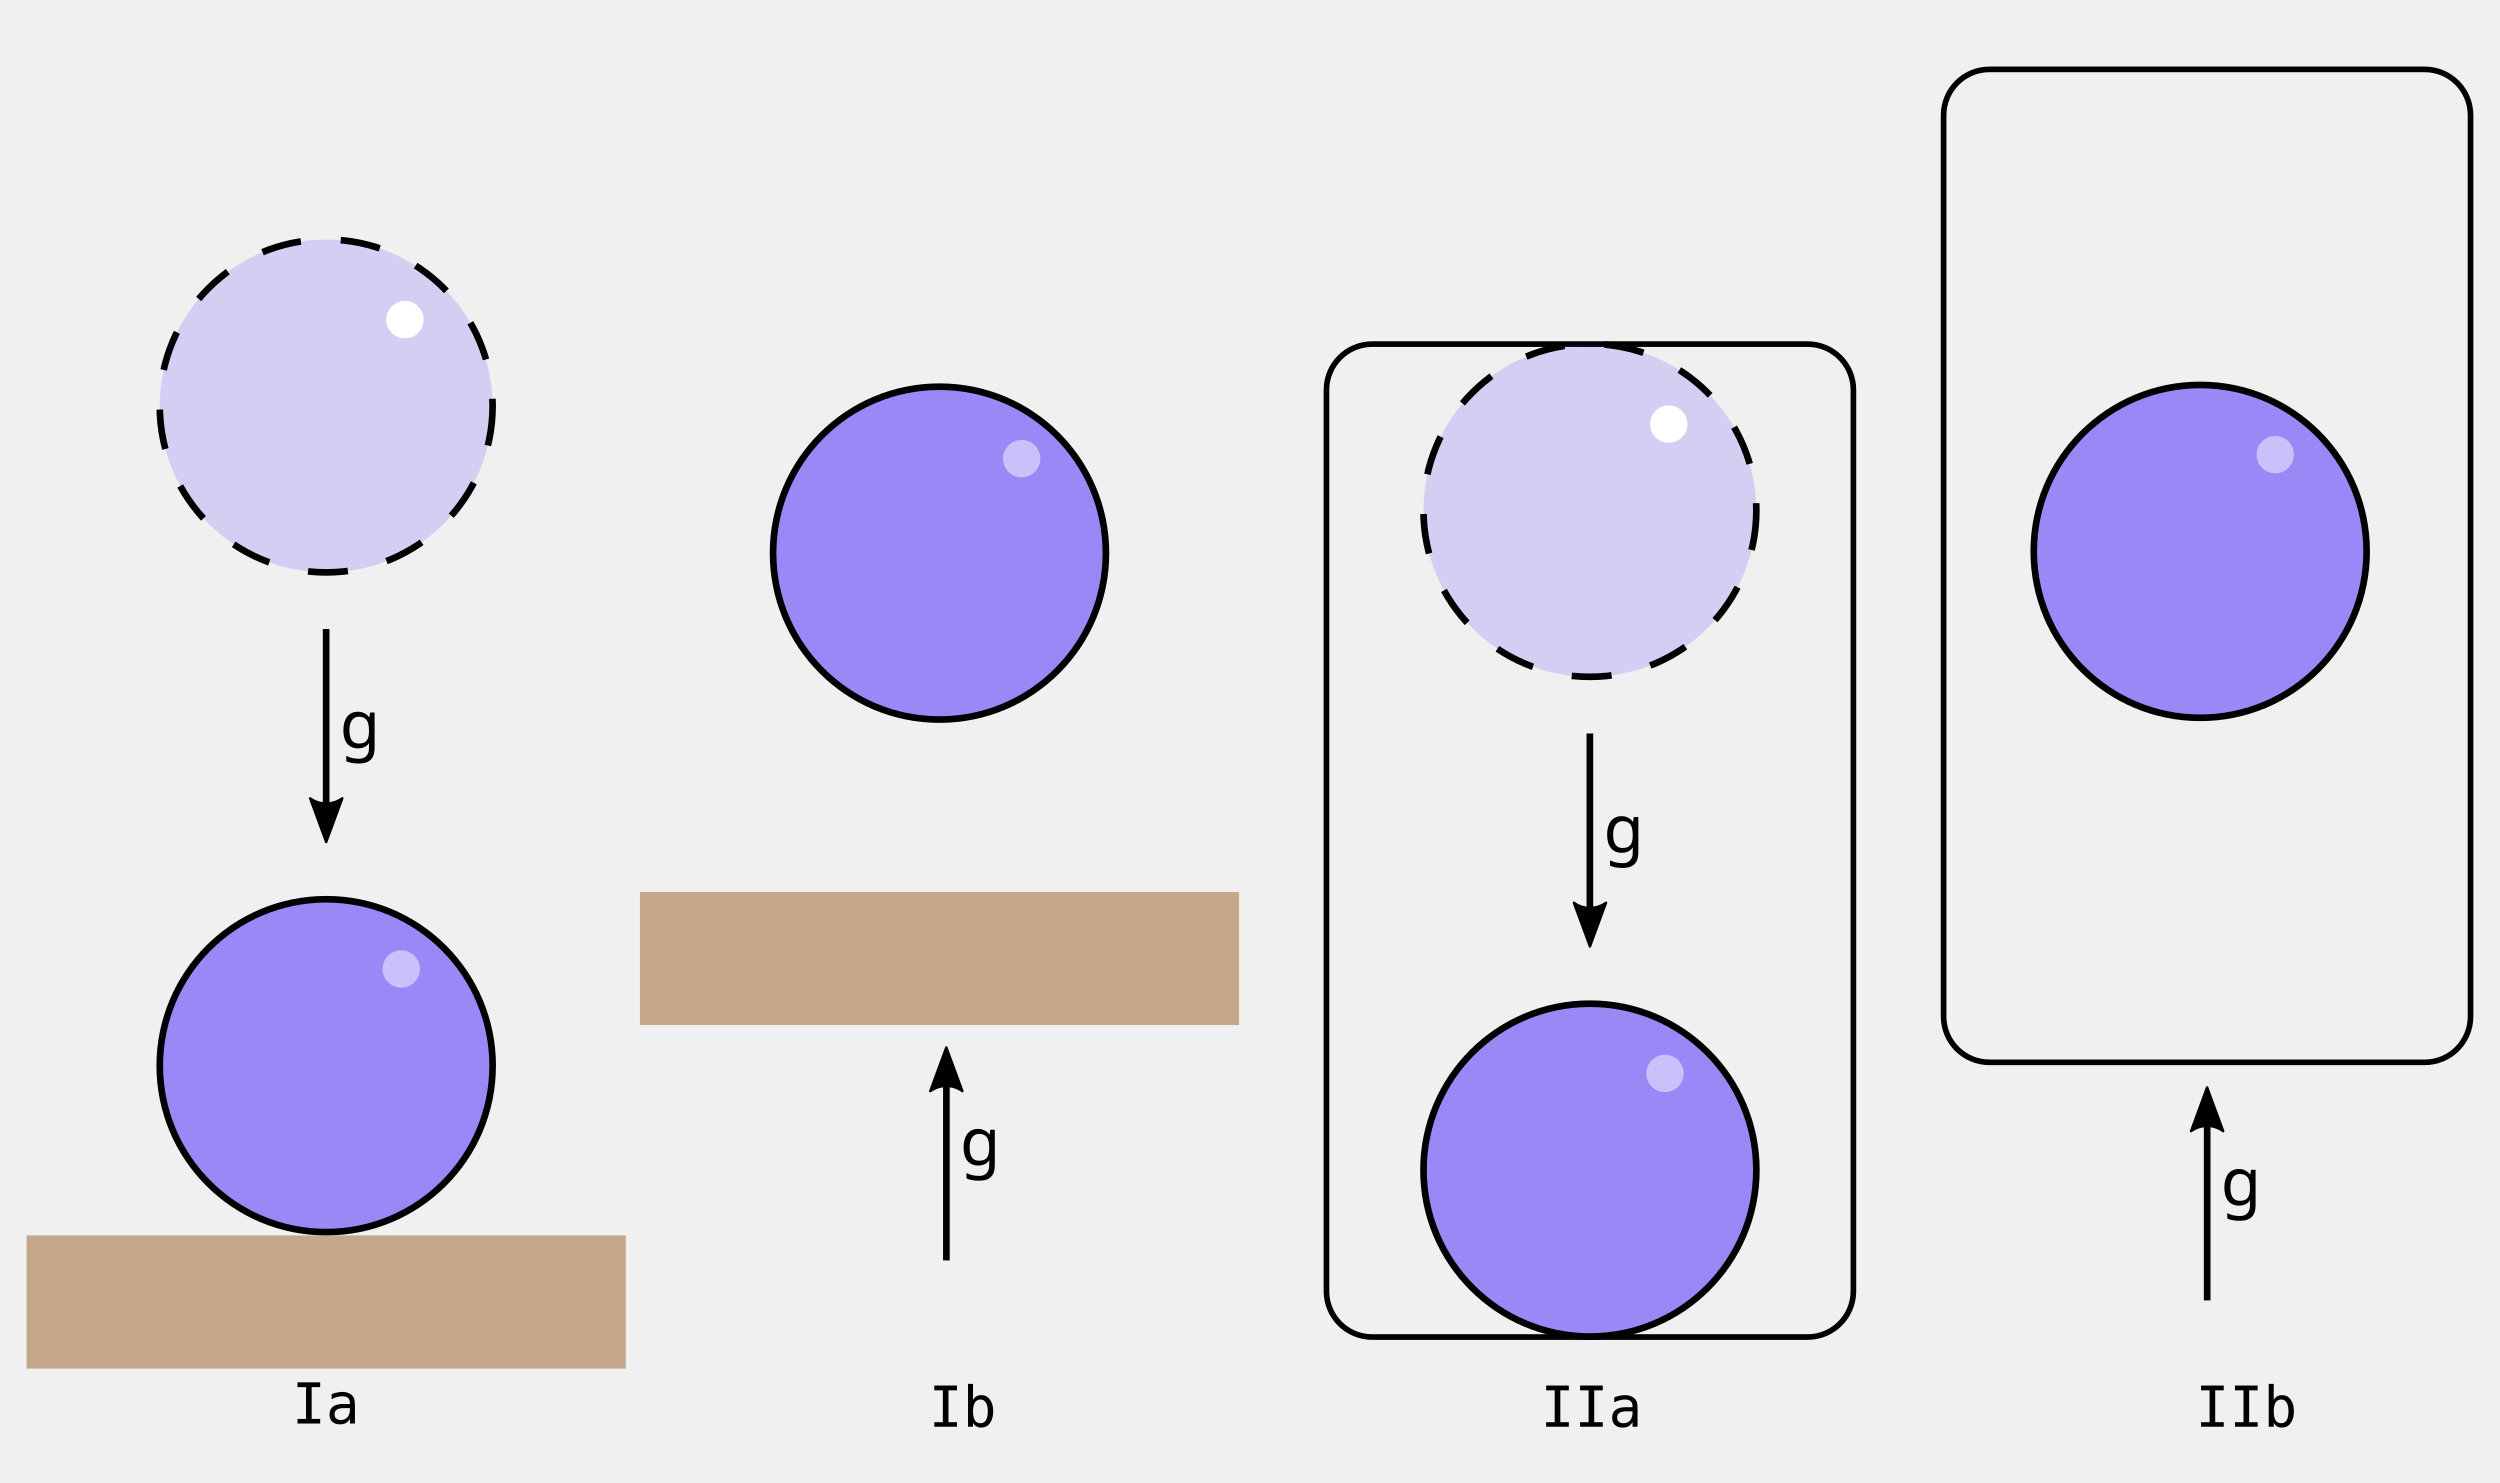
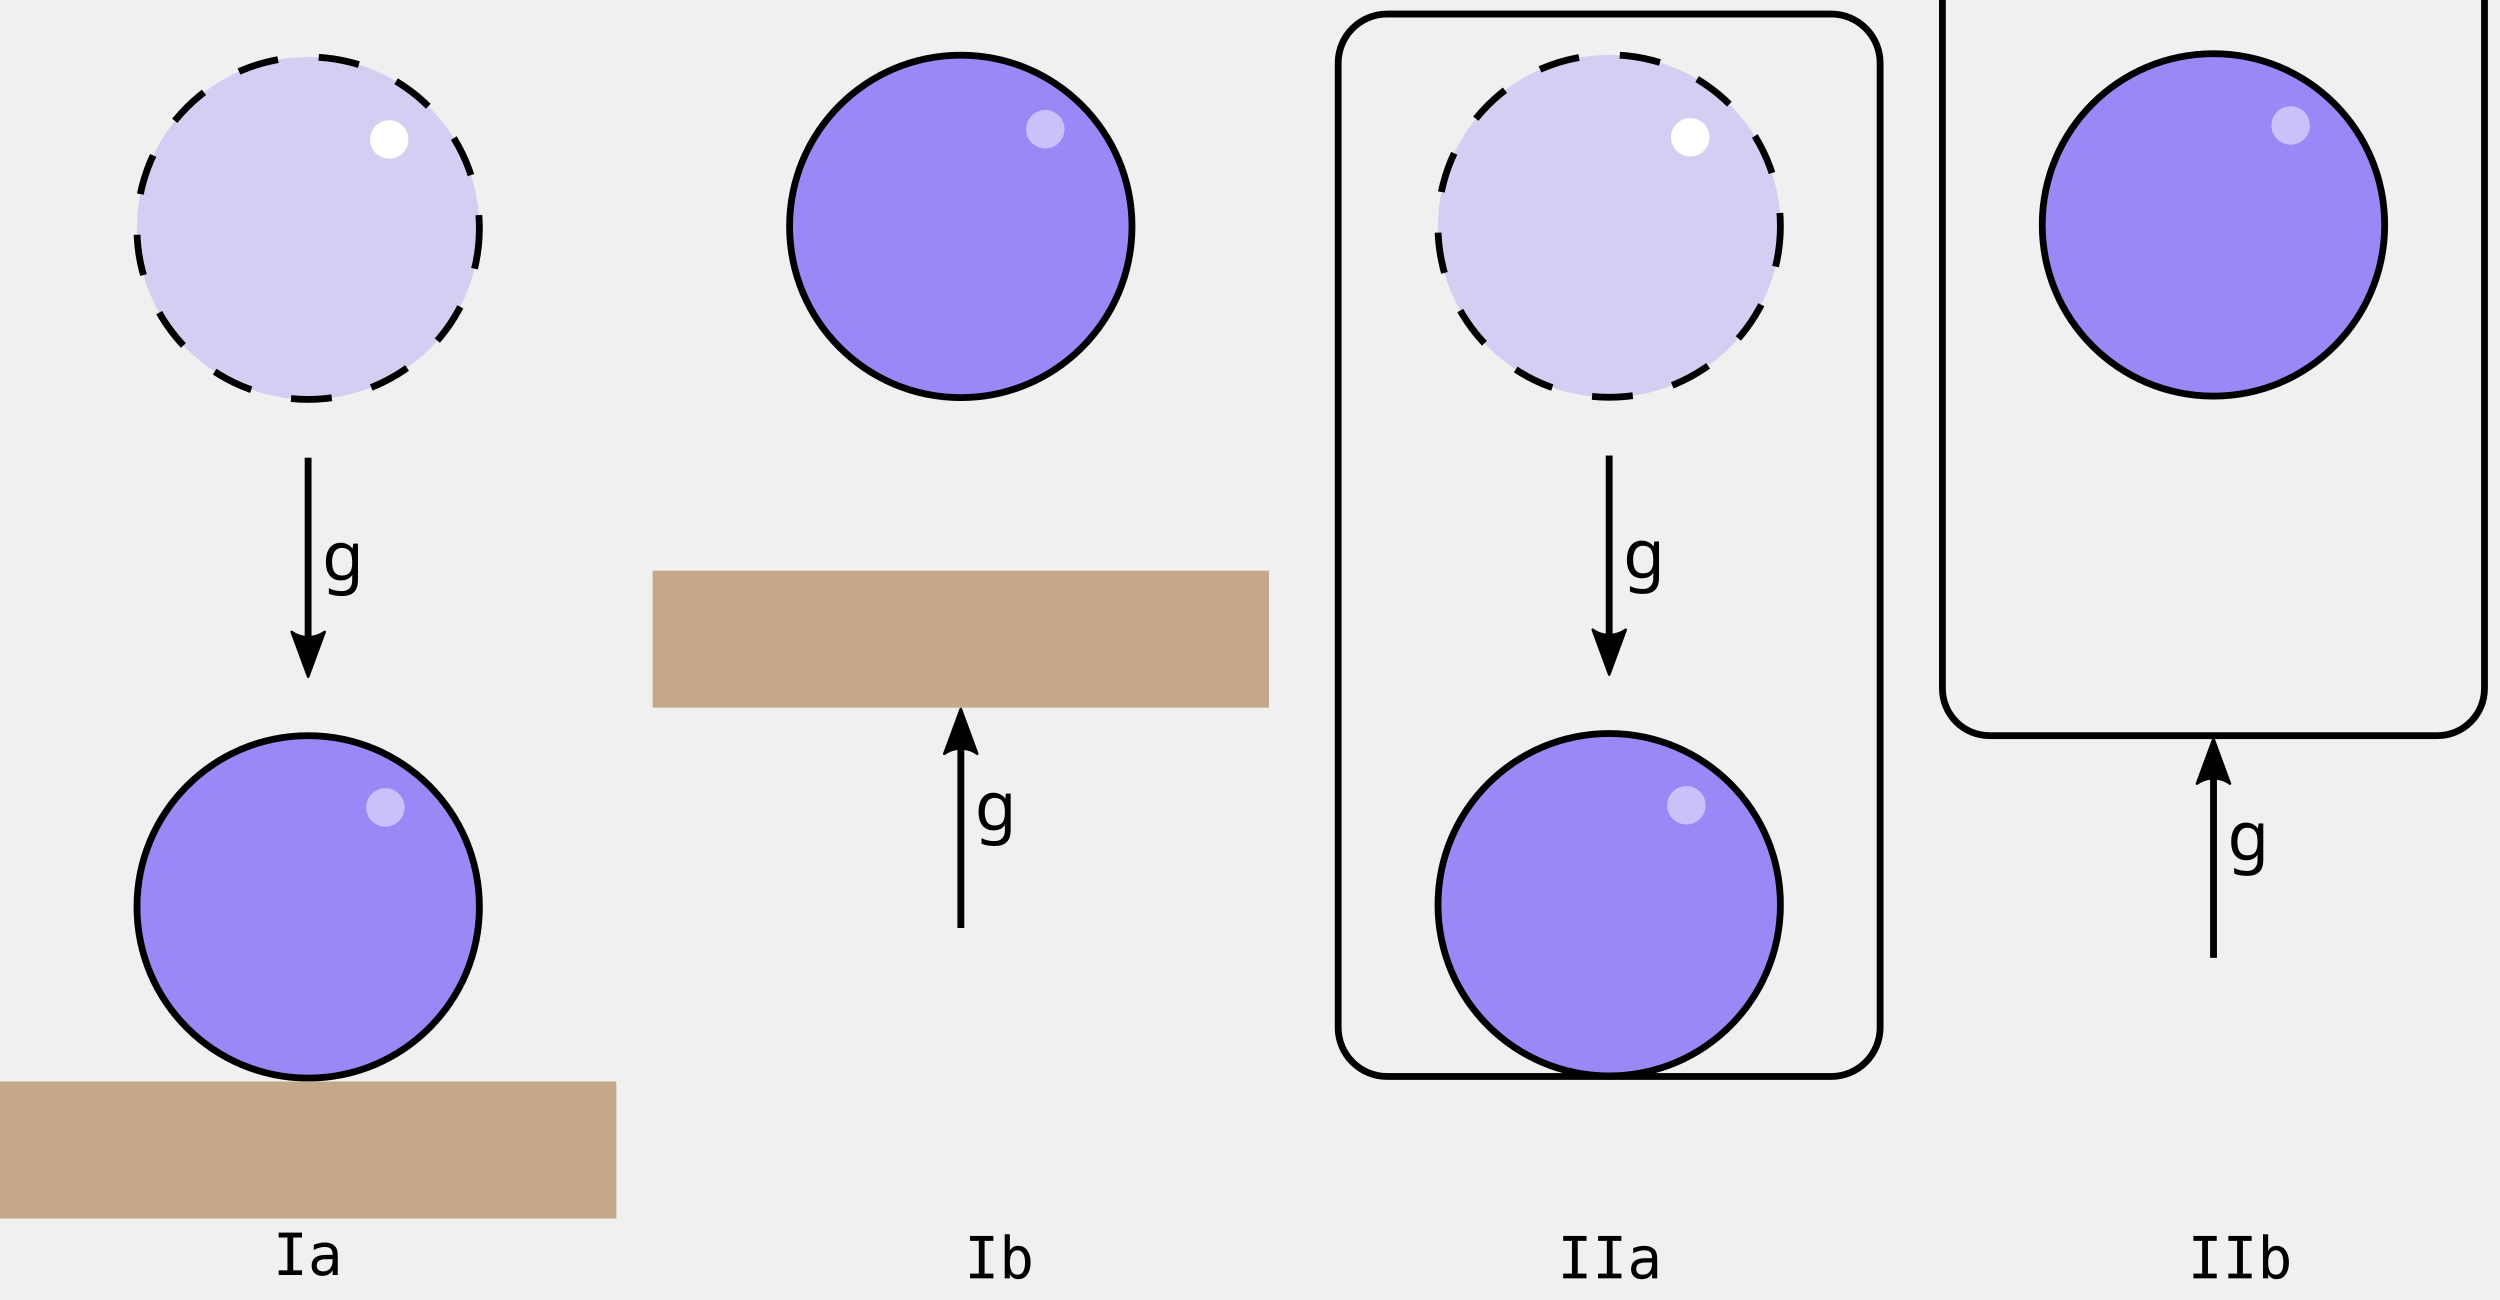
- <svg xmlns="http://www.w3.org/2000/svg" id="svg8" version="1.1" viewBox="0 0 187.765 111.334" height="111.334mm" width="187.765mm">
-   <defs id="defs2">
-     <marker orient="auto" refY="0" refX="0" id="Arrow2Mstart" style="overflow:visible">
-       <path id="path860" style="fill:#000000;fill-opacity:1;fill-rule:evenodd;stroke:#000000;stroke-width:0.625;stroke-linejoin:round;stroke-opacity:1" d="M 8.719,4.034 -2.207,0.016 8.719,-4.002 c -1.745,2.372 -1.735,5.617 -6e-7,8.035 z" transform="scale(0.6)" />
-     </marker>
-     <marker orient="auto" refY="0" refX="0" id="Arrow1Lstart" style="overflow:visible">
-       <path id="path836" d="M 0,0 5,-5 -12.5,0 5,5 Z" style="fill:#000000;fill-opacity:1;fill-rule:evenodd;stroke:#000000;stroke-width:1pt;stroke-opacity:1" transform="matrix(0.8,0,0,0.8,10,0)" />
-     </marker>
-     <marker orient="auto" refY="0" refX="0" id="Arrow2Mstart-6" style="overflow:visible">
-       <path id="path860-7" style="fill:#000000;fill-opacity:1;fill-rule:evenodd;stroke:#000000;stroke-width:0.625;stroke-linejoin:round;stroke-opacity:1" d="M 8.719,4.034 -2.207,0.016 8.719,-4.002 c -1.745,2.372 -1.735,5.617 -6e-7,8.035 z" transform="scale(0.6)" />
-     </marker>
-     <marker orient="auto" refY="0" refX="0" id="Arrow2Mstart-63" style="overflow:visible">
-       <path id="path860-1" style="fill:#000000;fill-opacity:1;fill-rule:evenodd;stroke:#000000;stroke-width:0.625;stroke-linejoin:round;stroke-opacity:1" d="M 8.719,4.034 -2.207,0.016 8.719,-4.002 c -1.745,2.372 -1.735,5.617 -6e-7,8.035 z" transform="scale(0.6)" />
-     </marker>
-     <marker orient="auto" refY="0" refX="0" id="Arrow2Mstart-63-2" style="overflow:visible">
-       <path id="path860-1-1" style="fill:#000000;fill-opacity:1;fill-rule:evenodd;stroke:#000000;stroke-width:0.625;stroke-linejoin:round;stroke-opacity:1" d="M 8.719,4.034 -2.207,0.016 8.719,-4.002 c -1.745,2.372 -1.735,5.617 -6e-7,8.035 z" transform="scale(0.6)" />
-     </marker>
-     <marker orient="auto" refY="0" refX="0" id="Arrow2Mstart-63-2-0" style="overflow:visible">
-       <path id="path860-1-1-7" style="fill:#000000;fill-opacity:1;fill-rule:evenodd;stroke:#000000;stroke-width:0.625;stroke-linejoin:round;stroke-opacity:1" d="M 8.719,4.034 -2.207,0.016 8.719,-4.002 c -1.745,2.372 -1.735,5.617 -6e-7,8.035 z" transform="scale(0.6)" />
-     </marker>
-     <marker orient="auto" refY="0" refX="0" id="Arrow2Mstart-63-2-0-6" style="overflow:visible">
-       <path id="path860-1-1-7-0" style="fill:#000000;fill-opacity:1;fill-rule:evenodd;stroke:#000000;stroke-width:0.625;stroke-linejoin:round;stroke-opacity:1" d="M 8.719,4.034 -2.207,0.016 8.719,-4.002 c -1.745,2.372 -1.735,5.617 -6e-7,8.035 z" transform="scale(0.6)" />
-     </marker>
-     <marker orient="auto" refY="0" refX="0" id="Arrow2Mstart-63-6" style="overflow:visible">
-       <path id="path860-1-2" style="fill:#000000;fill-opacity:1;fill-rule:evenodd;stroke:#000000;stroke-width:0.625;stroke-linejoin:round;stroke-opacity:1" d="M 8.719,4.034 -2.207,0.016 8.719,-4.002 c -1.745,2.372 -1.735,5.617 -6e-7,8.035 z" transform="scale(0.6)" />
-     </marker>
-     <marker orient="auto" refY="0" refX="0" id="Arrow2Mstart-9" style="overflow:visible">
-       <path id="path860-73" style="fill:#000000;fill-opacity:1;fill-rule:evenodd;stroke:#000000;stroke-width:0.625;stroke-linejoin:round;stroke-opacity:1" d="M 8.719,4.034 -2.207,0.016 8.719,-4.002 c -1.745,2.372 -1.735,5.617 -6e-7,8.035 z" transform="scale(0.6)" />
-     </marker>
-     <marker orient="auto" refY="0" refX="0" id="Arrow2Mstart-3" style="overflow:visible">
-       <path id="path860-6" style="fill:#000000;fill-opacity:1;fill-rule:evenodd;stroke:#000000;stroke-width:0.625;stroke-linejoin:round;stroke-opacity:1" d="M 8.719,4.034 -2.207,0.016 8.719,-4.002 c -1.745,2.372 -1.735,5.617 -6e-7,8.035 z" transform="scale(0.6)" />
-     </marker>
-     <marker orient="auto" refY="0" refX="0" id="Arrow2Mstart-9-0" style="overflow:visible">
-       <path id="path860-73-9" style="fill:#000000;fill-opacity:1;fill-rule:evenodd;stroke:#000000;stroke-width:0.625;stroke-linejoin:round;stroke-opacity:1" d="M 8.719,4.034 -2.207,0.016 8.719,-4.002 c -1.745,2.372 -1.735,5.617 -6e-7,8.035 z" transform="scale(0.6)" />
-     </marker>
-     <marker orient="auto" refY="0" refX="0" id="Arrow2Mstart-63-20" style="overflow:visible">
-       <path id="path860-1-23" style="fill:#000000;fill-opacity:1;fill-rule:evenodd;stroke:#000000;stroke-width:0.625;stroke-linejoin:round;stroke-opacity:1" d="M 8.719,4.034 -2.207,0.016 8.719,-4.002 c -1.745,2.372 -1.735,5.617 -6e-7,8.035 z" transform="scale(0.6)" />
-     </marker>
-     <marker orient="auto" refY="0" refX="0" id="Arrow2Mstart-9-7" style="overflow:visible">
-       <path id="path860-73-5" style="fill:#000000;fill-opacity:1;fill-rule:evenodd;stroke:#000000;stroke-width:0.625;stroke-linejoin:round;stroke-opacity:1" d="M 8.719,4.034 -2.207,0.016 8.719,-4.002 c -1.745,2.372 -1.735,5.617 -6e-7,8.035 z" transform="scale(0.6)" />
-     </marker>
-     <marker orient="auto" refY="0" refX="0" id="Arrow2Mstart-3-9" style="overflow:visible">
-       <path id="path860-6-2" style="fill:#000000;fill-opacity:1;fill-rule:evenodd;stroke:#000000;stroke-width:0.625;stroke-linejoin:round;stroke-opacity:1" d="M 8.719,4.034 -2.207,0.016 8.719,-4.002 c -1.745,2.372 -1.735,5.617 -6e-7,8.035 z" transform="scale(0.6)" />
-     </marker>
-     <marker orient="auto" refY="0" refX="0" id="Arrow2Mstart-9-0-2" style="overflow:visible">
-       <path id="path860-73-9-8" style="fill:#000000;fill-opacity:1;fill-rule:evenodd;stroke:#000000;stroke-width:0.625;stroke-linejoin:round;stroke-opacity:1" d="M 8.719,4.034 -2.207,0.016 8.719,-4.002 c -1.745,2.372 -1.735,5.617 -6e-7,8.035 z" transform="scale(0.6)" />
-     </marker>
-     <marker orient="auto" refY="0" refX="0" id="Arrow2Mstart-36" style="overflow:visible">
-       <path id="path860-75" style="fill:#000000;fill-opacity:1;fill-rule:evenodd;stroke:#000000;stroke-width:0.625;stroke-linejoin:round;stroke-opacity:1" d="M 8.719,4.034 -2.207,0.016 8.719,-4.002 c -1.745,2.372 -1.735,5.617 -6e-7,8.035 z" transform="scale(0.6)" />
-     </marker>
-     <marker orient="auto" refY="0" refX="0" id="Arrow2Mstart-63-3" style="overflow:visible">
-       <path id="path860-1-5" style="fill:#000000;fill-opacity:1;fill-rule:evenodd;stroke:#000000;stroke-width:0.625;stroke-linejoin:round;stroke-opacity:1" d="M 8.719,4.034 -2.207,0.016 8.719,-4.002 c -1.745,2.372 -1.735,5.617 -6e-7,8.035 z" transform="scale(0.6)" />
-     </marker>
-     <marker orient="auto" refY="0" refX="0" id="Arrow2Mstart-63-2-6" style="overflow:visible">
-       <path id="path860-1-1-2" style="fill:#000000;fill-opacity:1;fill-rule:evenodd;stroke:#000000;stroke-width:0.625;stroke-linejoin:round;stroke-opacity:1" d="M 8.719,4.034 -2.207,0.016 8.719,-4.002 c -1.745,2.372 -1.735,5.617 -6e-7,8.035 z" transform="scale(0.6)" />
-     </marker>
+ <svg xmlns="http://www.w3.org/2000/svg" width="183.522mm" height="95.389mm" viewBox="0 21 182.522 94.869" version="1.1" id="svg1">
+   <defs id="defs1">
    <marker orient="auto" refY="0" refX="0" id="Arrow2Mstart-63-3-1" style="overflow:visible">
      <path id="path860-1-5-2" style="fill:#000000;fill-opacity:1;fill-rule:evenodd;stroke:#000000;stroke-width:0.625;stroke-linejoin:round;stroke-opacity:1" d="M 8.719,4.034 -2.207,0.016 8.719,-4.002 c -1.745,2.372 -1.735,5.617 -6e-7,8.035 z" transform="scale(0.6)" />
    </marker>
    <marker orient="auto" refY="0" refX="0" id="Arrow2Mstart-36-7" style="overflow:visible">
      <path id="path860-75-0" style="fill:#000000;fill-opacity:1;fill-rule:evenodd;stroke:#000000;stroke-width:0.625;stroke-linejoin:round;stroke-opacity:1" d="M 8.719,4.034 -2.207,0.016 8.719,-4.002 c -1.745,2.372 -1.735,5.617 -6e-7,8.035 z" transform="scale(0.6)" />
    </marker>
    <marker orient="auto" refY="0" refX="0" id="Arrow2Mstart-36-7-3" style="overflow:visible">
      <path id="path860-75-0-7" style="fill:#000000;fill-opacity:1;fill-rule:evenodd;stroke:#000000;stroke-width:0.625;stroke-linejoin:round;stroke-opacity:1" d="M 8.719,4.034 -2.207,0.016 8.719,-4.002 c -1.745,2.372 -1.735,5.617 -6e-7,8.035 z" transform="scale(0.6)" />
    </marker>
-     <marker orient="auto" refY="0" refX="0" id="Arrow2Mstart-36-7-3-3" style="overflow:visible">
-       <path id="path860-75-0-7-6" style="fill:#000000;fill-opacity:1;fill-rule:evenodd;stroke:#000000;stroke-width:0.625;stroke-linejoin:round;stroke-opacity:1" d="M 8.719,4.034 -2.207,0.016 8.719,-4.002 c -1.745,2.372 -1.735,5.617 -6e-7,8.035 z" transform="scale(0.6)" />
-     </marker>
    <marker orient="auto" refY="0" refX="0" id="Arrow2Mstart-63-3-1-8" style="overflow:visible">
      <path id="path860-1-5-2-4" style="fill:#000000;fill-opacity:1;fill-rule:evenodd;stroke:#000000;stroke-width:0.625;stroke-linejoin:round;stroke-opacity:1" d="M 8.719,4.034 -2.207,0.016 8.719,-4.002 c -1.745,2.372 -1.735,5.617 -6e-7,8.035 z" transform="scale(0.6)" />
    </marker>
  </defs>
-   <g id="layer1" transform="translate(4715.79,2676.279)">
-     <rect style="opacity:1;fill:none;fill-opacity:0.235;stroke:#000000;stroke-width:0.424;stroke-miterlimit:4;stroke-dasharray:none;stroke-dashoffset:0;stroke-opacity:1" id="rect832-9" width="39.576" height="74.576" x="-4616.165" y="-2650.435" ry="3.44" />
-     <ellipse style="opacity:1;fill:#2600ff;fill-opacity:0.139;stroke:#000000;stroke-width:0.5;stroke-miterlimit:4;stroke-dasharray:3, 3;stroke-dashoffset:0;stroke-opacity:1" id="path815-9" cx="-4691.292" cy="-2645.789" rx="12.5" ry="12.5" />
-     <ellipse style="opacity:1;fill:#2600ff;fill-opacity:0.426;stroke:#000000;stroke-width:0.5;stroke-miterlimit:4;stroke-dasharray:none;stroke-opacity:1" id="path815-3-3" cx="-4691.29" cy="-2596.24" rx="12.5" ry="12.5" />
-     <path style="fill:none;stroke:#000000;stroke-width:0.5;stroke-linecap:butt;stroke-linejoin:miter;stroke-miterlimit:4;stroke-dasharray:none;stroke-opacity:1;marker-start:url(#Arrow2Mstart-36-7)" d="m -4691.295,-2613.702 v -15.331" id="path834-60" />
-     <rect style="opacity:1;fill:#955519;fill-opacity:0.47;stroke:#008a25;stroke-width:0;stroke-miterlimit:4;stroke-dasharray:none;stroke-dashoffset:0;stroke-opacity:1" id="rect1684-6" width="45" height="10" x="-4713.79" y="-2583.49" ry="0" />
-     <ellipse style="opacity:1;fill:#2600ff;fill-opacity:0.426;stroke:#000000;stroke-width:0.5;stroke-miterlimit:4;stroke-dasharray:none;stroke-opacity:1" id="path815-3-5-2" cx="-4645.228" cy="-2634.736" rx="12.5" ry="12.5" />
-     <path style="fill:none;stroke:#000000;stroke-width:0.5;stroke-linecap:butt;stroke-linejoin:miter;stroke-miterlimit:4;stroke-dasharray:none;stroke-opacity:1;marker-start:url(#Arrow2Mstart-63-3-1)" d="m -4644.711,-2596.945 v 15.331" id="path834-6-6" />
-     <text xml:space="preserve" style="font-style:normal;font-weight:normal;font-size:10.583px;line-height:1.25;font-family:sans-serif;letter-spacing:0px;word-spacing:0px;fill:#000000;fill-opacity:1;stroke:none;stroke-width:0.265" x="-4690.264" y="-2620.121" id="text4253-1">
-       <tspan id="tspan4251-8" x="-4690.264" y="-2620.121" style="font-size:4.939px;stroke-width:0.265">g</tspan>
+   <g id="layer1" transform="translate(-13.13154,-42.05778)">
+     <path style="fill:none;stroke:#000000;stroke-width:0.5;stroke-linecap:butt;stroke-linejoin:miter;stroke-miterlimit:4;stroke-dasharray:none;stroke-opacity:1;marker-start:url(#Arrow2Mstart-63-3-1)" d="m 83.282,115.478 v 15.331" id="path834-6-6" />
+     <text xml:space="preserve" style="font-style:normal;font-weight:normal;font-size:10.583px;line-height:1.25;font-family:sans-serif;letter-spacing:0px;word-spacing:0px;fill:#000000;fill-opacity:1;stroke:none;stroke-width:0.265" x="84.308" y="123.635" id="text4253-8-7-7">
+       <tspan id="tspan4251-5-4-9" x="84.308" y="123.635" style="font-size:4.939px;stroke-width:0.265">g</tspan>
    </text>
-     <text xml:space="preserve" style="font-style:normal;font-weight:normal;font-size:10.583px;line-height:1.25;font-family:sans-serif;letter-spacing:0px;word-spacing:0px;fill:#000000;fill-opacity:1;stroke:none;stroke-width:0.265" x="-4643.685" y="-2588.789" id="text4253-8-7-7">
-       <tspan id="tspan4251-5-4-9" x="-4643.685" y="-2588.789" style="font-size:4.939px;stroke-width:0.265">g</tspan>
+     <ellipse id="path815-9" style="fill:#2600ff;fill-opacity:0.139;stroke:#000000;stroke-width:0.497;stroke-miterlimit:4;stroke-dasharray:2.984,2.984;stroke-dashoffset:0;stroke-opacity:1" ry="12.5" rx="12.5" cy="79.719" cx="35.63" />
+     <ellipse id="path815-3-3" style="fill:#2600ff;fill-opacity:0.426;stroke:#000000;stroke-width:0.497;stroke-miterlimit:4;stroke-dasharray:none;stroke-opacity:1" ry="12.5" rx="12.5" cy="129.268" cx="35.632" />
+     <path id="path834-60" d="m 35.626,111.805 v -15.331" style="fill:none;stroke:#000000;stroke-width:0.5;stroke-linecap:butt;stroke-linejoin:miter;stroke-miterlimit:4;stroke-dasharray:none;stroke-opacity:1;marker-start:url(#Arrow2Mstart-36-7)" />
+     <rect ry="0" y="142.018" x="13.132" height="10" width="45" id="rect1684-6" style="fill:#955519;fill-opacity:0.47;stroke:#008a25;stroke-width:0;stroke-miterlimit:4;stroke-dasharray:none;stroke-dashoffset:0;stroke-opacity:1" />
+     <text id="text4253-1" y="105.387" x="36.658" style="font-style:normal;font-weight:normal;font-size:10.583px;line-height:1.25;font-family:sans-serif;letter-spacing:0px;word-spacing:0px;fill:#000000;fill-opacity:1;stroke:none;stroke-width:0.265" xml:space="preserve">
+       <tspan style="font-size:4.939px;stroke-width:0.265" y="105.387" x="36.658" id="tspan4251-8">g</tspan>
    </text>
-     <circle style="opacity:1;fill:#ffffff;fill-opacity:0.47;stroke:none;stroke-width:0.5;stroke-miterlimit:4;stroke-dasharray:none;stroke-dashoffset:0;stroke-opacity:1" id="path6803-2" cx="-4685.655" cy="-2603.501" r="1.403" />
-     <circle style="opacity:1;fill:#ffffff;fill-opacity:0.47;stroke:none;stroke-width:0.5;stroke-miterlimit:4;stroke-dasharray:none;stroke-dashoffset:0;stroke-opacity:1" id="path6803-1-0" cx="-4639.058" cy="-2641.832" r="1.403" />
-     <circle style="opacity:1;fill:#ffffff;fill-opacity:1;stroke:none;stroke-width:0.5;stroke-miterlimit:4;stroke-dasharray:none;stroke-dashoffset:0;stroke-opacity:1" id="path6803-8-2" cx="-4685.374" cy="-2652.269" r="1.403" />
-     <rect style="opacity:1;fill:#955519;fill-opacity:0.47;stroke:#008a25;stroke-width:0;stroke-miterlimit:4;stroke-dasharray:none;stroke-dashoffset:0;stroke-opacity:1" id="rect1684-9" width="45" height="10" x="-4667.728" y="-2609.289" ry="0" />
-     <ellipse style="opacity:1;fill:#2600ff;fill-opacity:0.139;stroke:#000000;stroke-width:0.5;stroke-miterlimit:4;stroke-dasharray:3, 3;stroke-dashoffset:0;stroke-opacity:1" id="path815-9-5" cx="-4596.379" cy="-2637.945" rx="12.5" ry="12.5" />
-     <ellipse style="opacity:1;fill:#2600ff;fill-opacity:0.426;stroke:#000000;stroke-width:0.5;stroke-miterlimit:4;stroke-dasharray:none;stroke-opacity:1" id="path815-3-3-9" cx="-4596.377" cy="-2588.396" rx="12.5" ry="12.5" />
-     <path style="fill:none;stroke:#000000;stroke-width:0.5;stroke-linecap:butt;stroke-linejoin:miter;stroke-miterlimit:4;stroke-dasharray:none;stroke-opacity:1;marker-start:url(#Arrow2Mstart-36-7-3)" d="m -4596.38,-2605.859 v -15.331" id="path834-60-2" />
-     <text xml:space="preserve" style="font-style:normal;font-weight:normal;font-size:10.583px;line-height:1.25;font-family:sans-serif;letter-spacing:0px;word-spacing:0px;fill:#000000;fill-opacity:1;stroke:none;stroke-width:0.265" x="-4595.351" y="-2612.277" id="text4253-1-2">
-       <tspan id="tspan4251-8-8" x="-4595.351" y="-2612.277" style="font-size:4.939px;stroke-width:0.265">g</tspan>
+     <circle id="path6803-2" style="fill:#ffffff;fill-opacity:0.47;stroke:none;stroke-width:0.5;stroke-miterlimit:4;stroke-dasharray:none;stroke-dashoffset:0;stroke-opacity:1" cy="122.007" cx="41.267" r="1.403" />
+     <circle id="path6803-8-2" style="fill:#ffffff;fill-opacity:1;stroke:none;stroke-width:0.5;stroke-miterlimit:4;stroke-dasharray:none;stroke-dashoffset:0;stroke-opacity:1" cy="73.239" cx="41.548" r="1.403" />
+     <g style="stroke-width:0.265;stroke-miterlimit:4;stroke-dasharray:none" transform="translate(4728.506,2714.893)" id="g914">
+       <g style="stroke-width:0.265;stroke-miterlimit:4;stroke-dasharray:none" transform="translate(0,-0.5701337)" id="g926">
+         <ellipse ry="12.5" rx="12.5" cy="-2634.736" cx="-4645.228" id="path815-3-5-2" style="opacity:1;fill:#2600ff;fill-opacity:0.426;stroke:#000000;stroke-width:0.497;stroke-miterlimit:4;stroke-dasharray:none;stroke-opacity:1" />
+         <circle r="1.403" cy="-2641.832" cx="-4639.058" id="path6803-1-0" style="opacity:1;fill:#ffffff;fill-opacity:0.47;stroke:none;stroke-width:0.265;stroke-miterlimit:4;stroke-dasharray:none;stroke-dashoffset:0;stroke-opacity:1" />
+       </g>
+     </g>
+     <rect ry="0" y="104.722" x="60.778" height="10" width="45" id="rect1684-9" style="fill:#955519;fill-opacity:0.47;stroke:#008a25;stroke-width:0;stroke-miterlimit:4;stroke-dasharray:none;stroke-dashoffset:0;stroke-opacity:1" />
+     <rect ry="3.578" y="64.082" x="110.829" height="77.568" width="39.568" id="rect832-9" style="fill:none;fill-opacity:0.235;stroke:#000000;stroke-width:0.497;stroke-miterlimit:4;stroke-dasharray:none;stroke-dashoffset:0;stroke-opacity:1" />
+     <ellipse id="path815-9-5" style="fill:#2600ff;fill-opacity:0.139;stroke:#000000;stroke-width:0.497;stroke-miterlimit:4;stroke-dasharray:2.984,2.984;stroke-dashoffset:0;stroke-opacity:1" ry="12.5" rx="12.5" cy="79.563" cx="130.616" />
+     <ellipse id="path815-3-3-9" style="fill:#2600ff;fill-opacity:0.426;stroke:#000000;stroke-width:0.497;stroke-miterlimit:4;stroke-dasharray:none;stroke-opacity:1" ry="12.5" rx="12.5" cy="129.111" cx="130.618" />
+     <path id="path834-60-2" d="m 130.615,111.647 v -15.331" style="fill:none;stroke:#000000;stroke-width:0.5;stroke-linecap:butt;stroke-linejoin:miter;stroke-miterlimit:4;stroke-dasharray:none;stroke-opacity:1;marker-start:url(#Arrow2Mstart-36-7-3)" />
+     <text id="text4253-1-2" y="105.231" x="131.644" style="font-style:normal;font-weight:normal;font-size:10.583px;line-height:1.25;font-family:sans-serif;letter-spacing:0px;word-spacing:0px;vector-effect:non-scaling-stroke;fill:#000000;fill-opacity:1;stroke:none;stroke-width:0.265;stroke-dasharray:none;-inkscape-stroke:hairline" xml:space="preserve">
+       <tspan style="font-size:4.939px;vector-effect:non-scaling-stroke;stroke-width:0.265;stroke-dasharray:none;-inkscape-stroke:hairline" y="105.231" x="131.644" id="tspan4251-8-8">g</tspan>
    </text>
-     <circle style="opacity:1;fill:#ffffff;fill-opacity:0.47;stroke:none;stroke-width:0.5;stroke-miterlimit:4;stroke-dasharray:none;stroke-dashoffset:0;stroke-opacity:1" id="path6803-2-9" cx="-4590.742" cy="-2595.657" r="1.403" />
-     <circle style="opacity:1;fill:#ffffff;fill-opacity:1;stroke:none;stroke-width:0.5;stroke-miterlimit:4;stroke-dasharray:none;stroke-dashoffset:0;stroke-opacity:1" id="path6803-8-2-7" cx="-4590.461" cy="-2644.426" r="1.403" />
-     <ellipse style="opacity:1;fill:#2600ff;fill-opacity:0.426;stroke:#000000;stroke-width:0.5;stroke-miterlimit:4;stroke-dasharray:none;stroke-opacity:1" id="path815-3-3-9-9" cx="-4550.542" cy="-2634.868" rx="12.5" ry="12.5" />
-     <circle style="opacity:1;fill:#ffffff;fill-opacity:0.47;stroke:none;stroke-width:0.5;stroke-miterlimit:4;stroke-dasharray:none;stroke-dashoffset:0;stroke-opacity:1" id="path6803-2-9-4" cx="-4544.906" cy="-2642.129" r="1.403" />
-     <path style="fill:none;stroke:#000000;stroke-width:0.5;stroke-linecap:butt;stroke-linejoin:miter;stroke-miterlimit:4;stroke-dasharray:none;stroke-opacity:1;marker-start:url(#Arrow2Mstart-63-3-1-8)" d="m -4550.018,-2593.942 v 15.331" id="path834-6-6-5" />
-     <text xml:space="preserve" style="font-style:normal;font-weight:normal;font-size:10.583px;line-height:1.25;font-family:sans-serif;letter-spacing:0px;word-spacing:0px;fill:#000000;fill-opacity:1;stroke:none;stroke-width:0.265" x="-4548.994" y="-2585.78" id="text4253-8-7-7-0">
-       <tspan id="tspan4251-5-4-9-3" x="-4548.994" y="-2585.78" style="font-size:4.939px;stroke-width:0.265">g</tspan>
+     <circle id="path6803-2-9" style="vector-effect:non-scaling-stroke;fill:#ffffff;fill-opacity:0.47;stroke:none;stroke-width:0.265;stroke-miterlimit:4;stroke-dasharray:none;stroke-dashoffset:0;stroke-opacity:1;-inkscape-stroke:hairline" cy="121.85" cx="136.253" r="1.403" />
+     <circle id="path6803-8-2-7" style="vector-effect:non-scaling-stroke;fill:#ffffff;fill-opacity:1;stroke:none;stroke-width:0.265;stroke-miterlimit:4;stroke-dasharray:none;stroke-dashoffset:0;stroke-opacity:1;-inkscape-stroke:hairline" cy="73.082" cx="136.534" r="1.403" />
+     <ellipse id="path815-3-3-9-9" style="fill:#2600ff;fill-opacity:0.426;stroke:#000000;stroke-width:0.497;stroke-miterlimit:4;stroke-dasharray:none;stroke-opacity:1" ry="12.5" rx="12.5" cy="79.478" cx="174.734" />
+     <circle id="path6803-2-9-4" style="vector-effect:non-scaling-stroke;fill:#ffffff;fill-opacity:0.47;stroke:none;stroke-width:0.265;stroke-miterlimit:4;stroke-dasharray:none;stroke-dashoffset:0;stroke-opacity:1;-inkscape-stroke:hairline" cy="72.217" cx="180.369" r="1.403" />
+     <path id="path834-6-6-5" d="m 174.738,117.655 v 15.331" style="fill:none;stroke:#000000;stroke-width:0.5;stroke-linecap:butt;stroke-linejoin:miter;stroke-miterlimit:4;stroke-dasharray:none;stroke-opacity:1;marker-start:url(#Arrow2Mstart-63-3-1-8)" />
+     <text id="text4253-8-7-7-0" y="125.817" x="175.762" style="font-style:normal;font-weight:normal;font-size:10.583px;line-height:1.25;font-family:sans-serif;letter-spacing:0px;word-spacing:0px;vector-effect:non-scaling-stroke;fill:#000000;fill-opacity:1;stroke:none;stroke-width:0.265;stroke-dasharray:none;-inkscape-stroke:hairline" xml:space="preserve">
+       <tspan style="font-size:4.939px;vector-effect:non-scaling-stroke;stroke-width:0.265;stroke-dasharray:none;-inkscape-stroke:hairline" y="125.817" x="175.762" id="tspan4251-5-4-9-3">g</tspan>
    </text>
-     <rect style="opacity:1;fill:none;fill-opacity:0.235;stroke:#000000;stroke-width:0.424;stroke-miterlimit:4;stroke-dasharray:none;stroke-dashoffset:0;stroke-opacity:1" id="rect832-9-6" width="39.576" height="74.576" x="-4569.814" y="-2671.068" ry="3.44" />
-     <flowRoot xml:space="preserve" id="flowRoot928" style="font-style:normal;font-variant:normal;font-weight:normal;font-stretch:normal;font-size:40px;line-height:1.25;font-family:Purisa;-inkscape-font-specification:Purisa;letter-spacing:0px;word-spacing:0px;fill:#000000;fill-opacity:1;stroke:none" transform="matrix(0.2645833,0,0,0.2645833,-4715.886,-2676.279)">
-       <flowRegion id="flowRegion930">
-         <rect id="rect932" width="477.297" height="280.633" x="-22.097" y="-277.907" />
-       </flowRegion>
-       <flowPara id="flowPara934" />
-     </flowRoot>
-     <text xml:space="preserve" style="font-style:normal;font-variant:normal;font-weight:normal;font-stretch:normal;font-size:10.583px;line-height:1.25;font-family:monospace;-inkscape-font-specification:monospace;letter-spacing:0px;word-spacing:0px;fill:#000000;fill-opacity:1;stroke:none;stroke-width:0.265" x="-4696.768" y="-2574.738" id="text942">
-       <tspan id="tspan940" x="-4696.768" y="-2565.374" style="font-style:normal;font-variant:normal;font-weight:normal;font-stretch:normal;font-family:sans-serif;-inkscape-font-specification:sans-serif;stroke-width:0.265" />
+     <rect ry="3.44" y="42.19" x="154.945" height="74.576" width="39.576" id="rect832-9-6" style="fill:none;fill-opacity:0.235;stroke:#000000;stroke-width:0.497;stroke-miterlimit:4;stroke-dasharray:none;stroke-dashoffset:0;stroke-opacity:1" />
+     <text xml:space="preserve" style="font-style:normal;font-weight:normal;font-size:10.583px;line-height:1.25;font-family:sans-serif;letter-spacing:0px;word-spacing:0px;fill:#000000;fill-opacity:1;stroke:none;stroke-width:0.265" x="33.055" y="156.143" id="text1662-4">
+       <tspan id="tspan1660-7" x="33.055" y="156.143" style="font-style:normal;font-variant:normal;font-weight:normal;font-stretch:normal;font-size:4.233px;font-family:monospace;-inkscape-font-specification:monospace;stroke-width:0.265">Ia</tspan>
    </text>
-     <flowRoot xml:space="preserve" id="flowRoot1018" style="font-style:normal;font-variant:normal;font-weight:normal;font-stretch:normal;font-size:40px;line-height:1.25;font-family:rsfs10;-inkscape-font-specification:rsfs10;letter-spacing:0px;word-spacing:0px;fill:#000000;fill-opacity:1;stroke:none" transform="matrix(0.2645833,0,0,0.2645833,-4715.886,-2676.279)">
-       <flowRegion id="flowRegion1020">
-         <rect id="rect1022" width="88.388" height="113.8" x="182.301" y="432.515" />
-       </flowRegion>
-       <flowPara id="flowPara1024" />
-     </flowRoot>
-     <text xml:space="preserve" style="font-style:normal;font-weight:normal;font-size:10.583px;line-height:1.25;font-family:sans-serif;letter-spacing:0px;word-spacing:0px;fill:#000000;fill-opacity:1;stroke:none;stroke-width:0.265" x="-4693.867" y="-2569.365" id="text1662-4">
-       <tspan id="tspan1660-7" x="-4693.867" y="-2569.365" style="font-style:normal;font-variant:normal;font-weight:normal;font-stretch:normal;font-size:4.233px;font-family:monospace;-inkscape-font-specification:monospace;stroke-width:0.265">Ia</tspan>
+     <text xml:space="preserve" style="font-style:normal;font-weight:normal;font-size:10.583px;line-height:1.25;font-family:sans-serif;letter-spacing:0px;word-spacing:0px;fill:#000000;fill-opacity:1;stroke:none;stroke-width:0.265" x="83.531" y="156.387" id="text1662-4-3">
+       <tspan id="tspan1660-7-6" x="83.531" y="156.387" style="font-style:normal;font-variant:normal;font-weight:normal;font-stretch:normal;font-size:4.233px;font-family:monospace;-inkscape-font-specification:monospace;stroke-width:0.265">Ib</tspan>
    </text>
-     <text xml:space="preserve" style="font-style:normal;font-weight:normal;font-size:10.583px;line-height:1.25;font-family:sans-serif;letter-spacing:0px;word-spacing:0px;fill:#000000;fill-opacity:1;stroke:none;stroke-width:0.265" x="-4646.037" y="-2569.121" id="text1662-4-3">
-       <tspan id="tspan1660-7-6" x="-4646.037" y="-2569.121" style="font-style:normal;font-variant:normal;font-weight:normal;font-stretch:normal;font-size:4.233px;font-family:monospace;-inkscape-font-specification:monospace;stroke-width:0.265">Ib</tspan>
+     <text xml:space="preserve" style="font-style:normal;font-weight:normal;font-size:10.583px;line-height:1.25;font-family:sans-serif;letter-spacing:0px;word-spacing:0px;fill:#000000;fill-opacity:1;stroke:none;stroke-width:0.265" x="126.836" y="156.387" id="text1662-4-7">
+       <tspan id="tspan1660-7-5" x="126.836" y="156.387" style="font-style:normal;font-variant:normal;font-weight:normal;font-stretch:normal;font-size:4.233px;font-family:monospace;-inkscape-font-specification:monospace;stroke-width:0.265">IIa</tspan>
    </text>
-     <text xml:space="preserve" style="font-style:normal;font-weight:normal;font-size:10.583px;line-height:1.25;font-family:sans-serif;letter-spacing:0px;word-spacing:0px;fill:#000000;fill-opacity:1;stroke:none;stroke-width:0.265" x="-4600.085" y="-2569.121" id="text1662-4-7">
-       <tspan id="tspan1660-7-5" x="-4600.085" y="-2569.121" style="font-style:normal;font-variant:normal;font-weight:normal;font-stretch:normal;font-size:4.233px;font-family:monospace;-inkscape-font-specification:monospace;stroke-width:0.265">IIa</tspan>
-     </text>
-     <text xml:space="preserve" style="font-style:normal;font-weight:normal;font-size:10.583px;line-height:1.25;font-family:sans-serif;letter-spacing:0px;word-spacing:0px;fill:#000000;fill-opacity:1;stroke:none;stroke-width:0.265" x="-4550.897" y="-2569.121" id="text1662-4-35">
-       <tspan id="tspan1660-7-62" x="-4550.897" y="-2569.121" style="font-style:normal;font-variant:normal;font-weight:normal;font-stretch:normal;font-size:4.233px;font-family:monospace;-inkscape-font-specification:monospace;stroke-width:0.265">IIb</tspan>
+     <text xml:space="preserve" style="font-style:normal;font-weight:normal;font-size:10.583px;line-height:1.25;font-family:sans-serif;letter-spacing:0px;word-spacing:0px;fill:#000000;fill-opacity:1;stroke:none;stroke-width:0.265" x="172.849" y="156.387" id="text1662-4-35">
+       <tspan id="tspan1660-7-62" x="172.849" y="156.387" style="font-style:normal;font-variant:normal;font-weight:normal;font-stretch:normal;font-size:4.233px;font-family:monospace;-inkscape-font-specification:monospace;stroke-width:0.265">IIb</tspan>
    </text>
  </g>
</svg>
